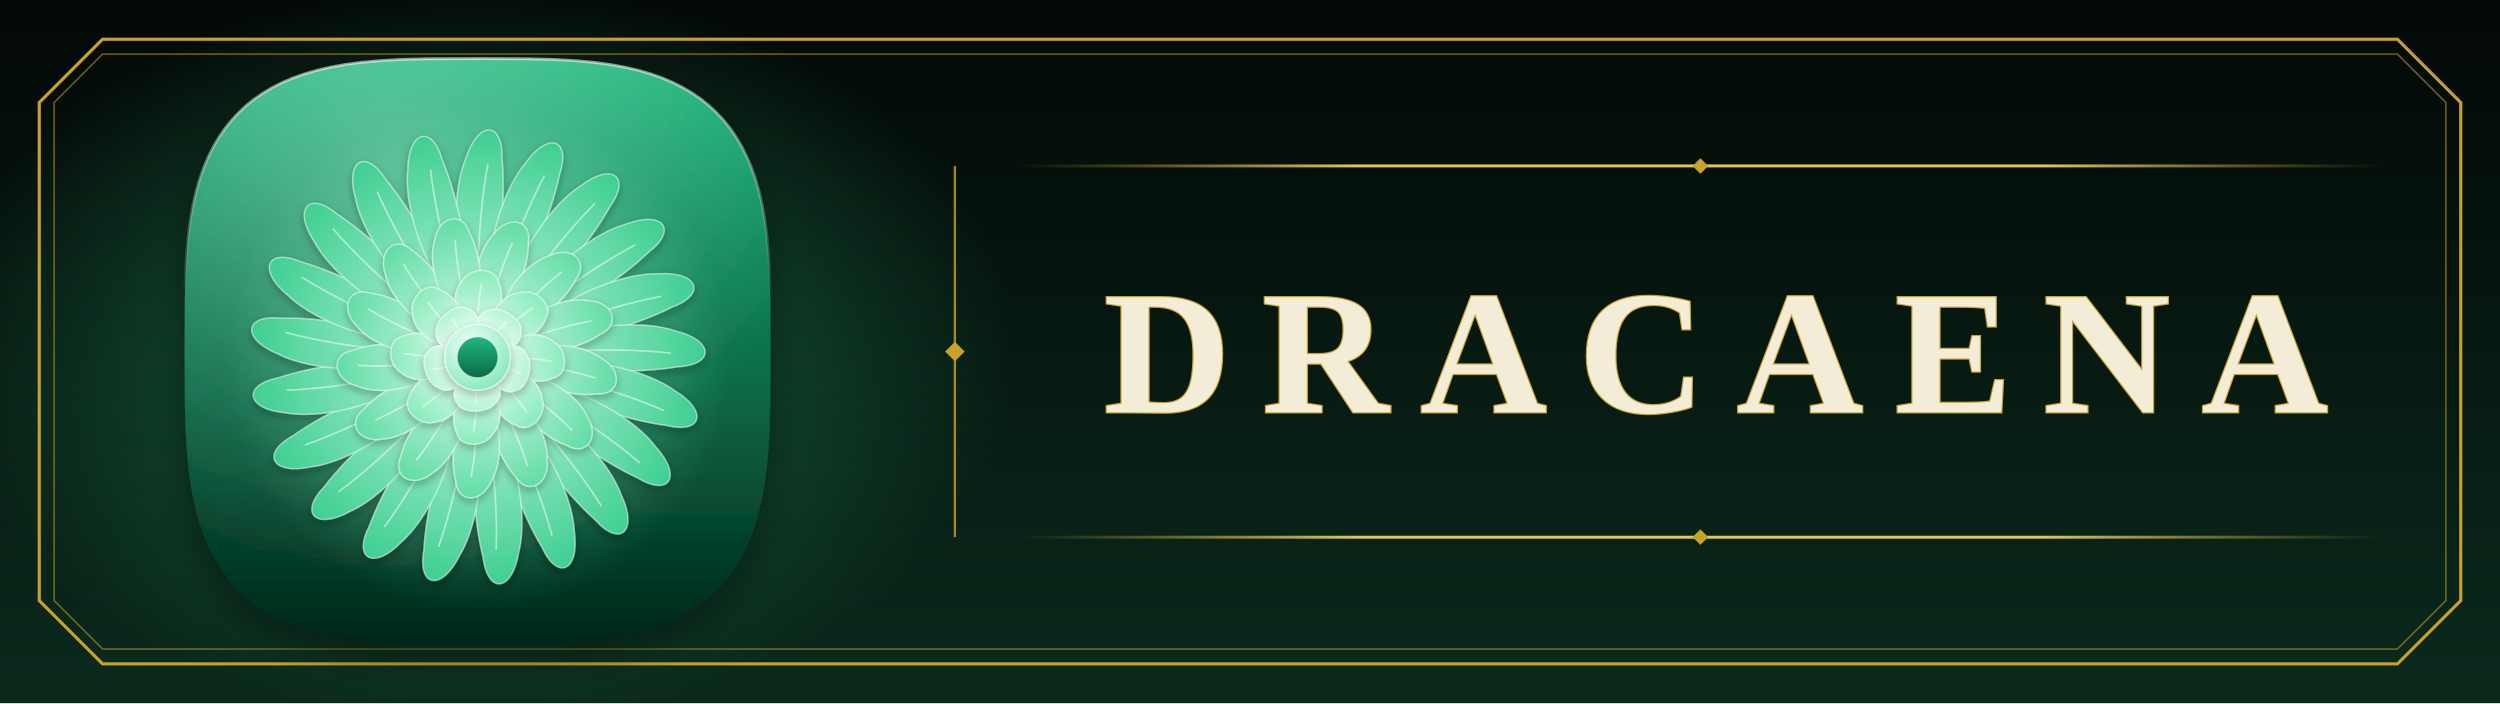
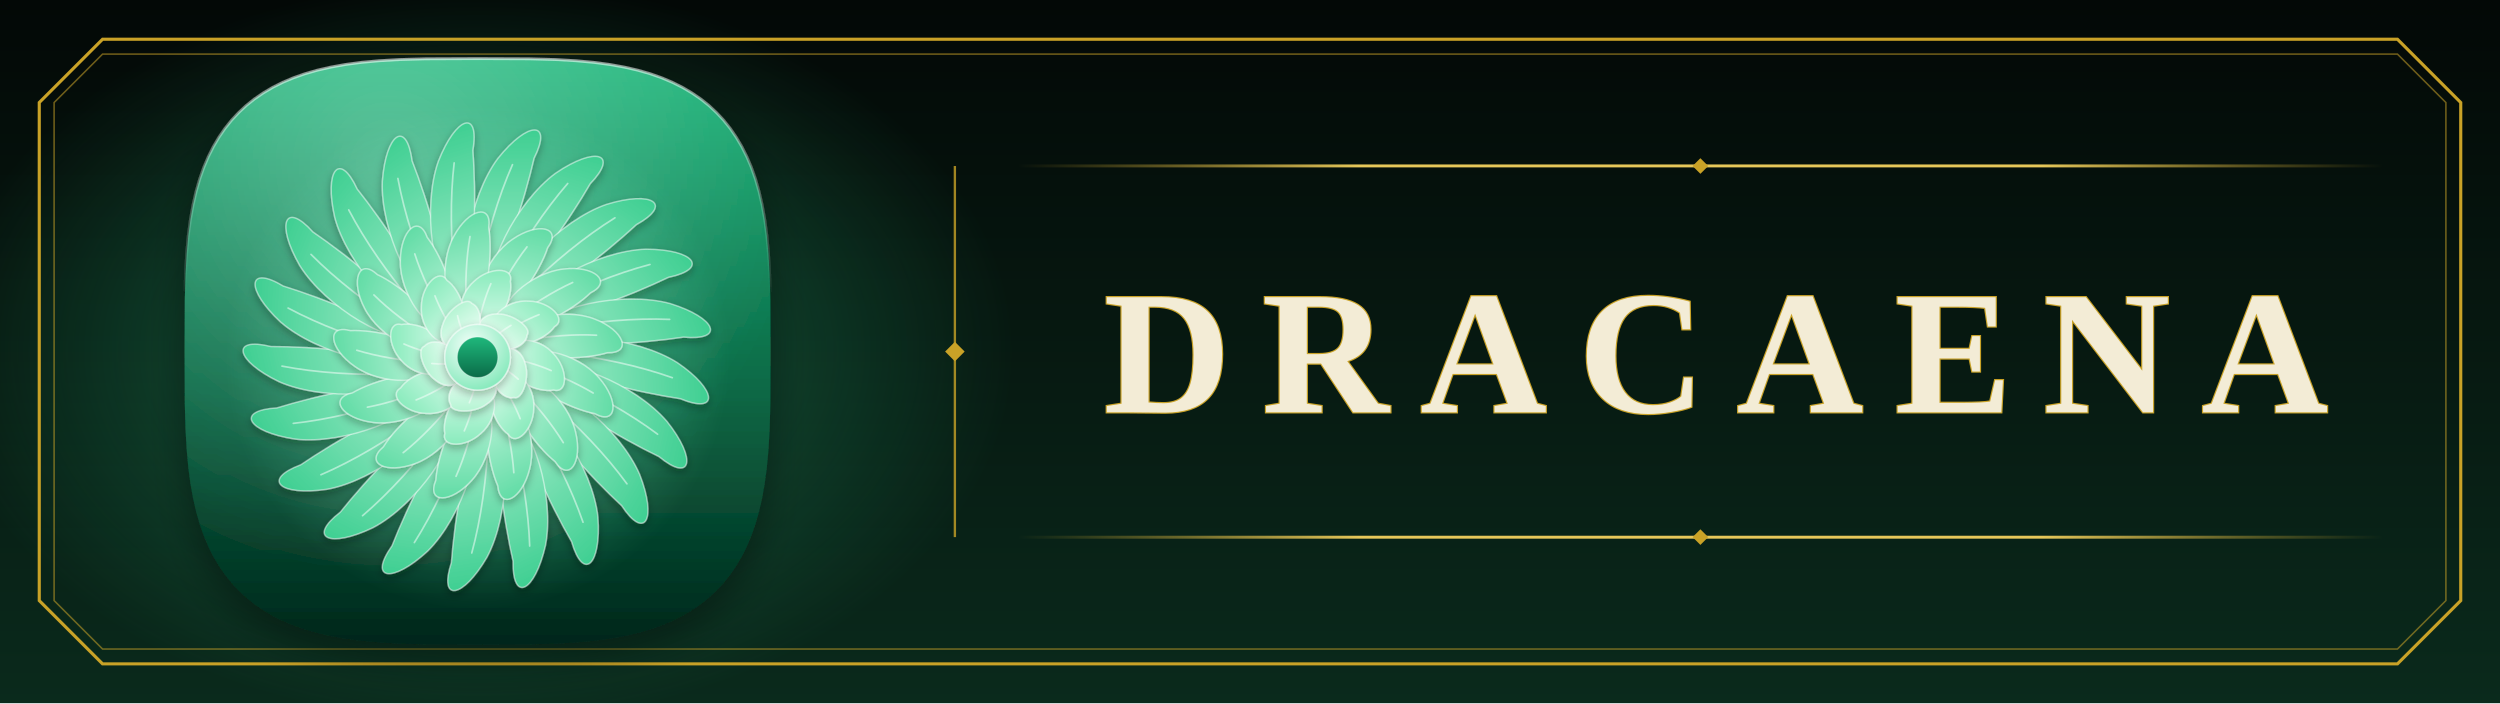
<svg xmlns="http://www.w3.org/2000/svg" viewBox="0 0 1280 360" width="1280" height="360" role="img" aria-labelledby="t d">
  <defs>
    <linearGradient id="ibg" x1="0" y1="0" x2="0" y2="1">
      <stop offset="0" stop-color="#1fb87c" />
      <stop offset=".55" stop-color="#0a6b47" />
      <stop offset="1" stop-color="#03261a" />
    </linearGradient>
    <radialGradient id="gloss" cx="35%" cy="18%" r="70%">
      <stop offset="0" stop-color="#fff" stop-opacity=".28" />
      <stop offset="1" stop-color="#fff" stop-opacity="0" />
    </radialGradient>
    <linearGradient id="edge" x1="0" y1="0" x2="0" y2="1">
      <stop offset="0" stop-color="#fff" stop-opacity=".55" />
      <stop offset=".4" stop-color="#fff" stop-opacity="0" />
    </linearGradient>
    <filter id="sh" x="-20%" y="-20%" width="140%" height="150%">
      <feDropShadow dx="0" dy="22" stdDeviation="26" flood-color="#000" flood-opacity=".4" />
    </filter>
    <filter id="ps" x="-20%" y="-20%" width="140%" height="140%">
      <feDropShadow dx="0" dy="5" stdDeviation="6" flood-color="#021a11" flood-opacity=".32" />
    </filter>
    <linearGradient id="g0" x1="0" y1="1" x2="0" y2="0">
      <stop offset="0" stop-color="#a6edcc" />
      <stop offset="1" stop-color="#3fcf92" />
    </linearGradient>
    <g id="k0">
-       <path d="M0 -90.4C-33.2 -113.0 -39.5 -225.8 -16.3 -279.9C0.7 -332.9 35.4 -332.9 34.3 -279.9C39.5 -225.8 33.2 -113.0 0 -90.4Z" fill="url(#g0)" stroke="#fff" stroke-opacity=".5" stroke-width="2" />
-       <path d="M0 -108.5Q1.8 -203.2 14.4 -270.9" fill="none" stroke="#fff" stroke-opacity=".5" stroke-width="2.4" stroke-linecap="round" />
+       <path d="M0.0 -90.4C-32.4 -113.0 -11.9 -225.8 28.8 -279.9C71.2 -332.9 106.0 -332.9 79.4 -279.9C67.1 -225.8 34.0 -113.0 0.0 -90.4Z" fill="url(#g0)" stroke="#fff" stroke-opacity=".5" stroke-width="2" />
+       <path d="M0.5 -108.5Q19.2 -203.2 49.1 -270.9" fill="none" stroke="#fff" stroke-opacity=".5" stroke-width="2.4" stroke-linecap="round" />
    </g>
    <linearGradient id="g1" x1="0" y1="1" x2="0" y2="0">
      <stop offset="0" stop-color="#c2f5dc" />
      <stop offset="1" stop-color="#62dca6" />
    </linearGradient>
    <g id="k1">
-       <path d="M0 -55.9C-33.1 -69.8 -39.5 -139.5 -19.7 -173.0C-6.2 -205.8 28.5 -205.8 30.8 -173.0C39.5 -139.5 33.1 -69.8 0 -55.9Z" fill="url(#g1)" stroke="#fff" stroke-opacity=".5" stroke-width="2" />
-       <path d="M0 -67.0Q1.1 -125.6 8.9 -167.4" fill="none" stroke="#fff" stroke-opacity=".5" stroke-width="2.4" stroke-linecap="round" />
+       <path d="M0.0 -55.9C-32.7 -69.8 -22.4 -139.5 8.2 -173.0C37.4 -205.8 72.1 -205.8 58.7 -173.0C56.5 -139.5 33.6 -69.8 0.0 -55.9Z" fill="url(#g1)" stroke="#fff" stroke-opacity=".5" stroke-width="2" />
+       <path d="M0.3 -67.0Q11.8 -125.6 30.3 -167.4" fill="none" stroke="#fff" stroke-opacity=".5" stroke-width="2.4" stroke-linecap="round" />
    </g>
    <linearGradient id="g2" x1="0" y1="1" x2="0" y2="0">
      <stop offset="0" stop-color="#d9fbea" />
      <stop offset="1" stop-color="#8aebbd" />
    </linearGradient>
    <g id="k2">
-       <path d="M0 -34.5C-33.3 -43.2 -39.6 -86.2 -21.9 -106.9C-10.5 -127.2 24.3 -127.2 28.8 -106.9C39.6 -86.2 33.3 -43.2 0 -34.5Z" fill="url(#g2)" stroke="#fff" stroke-opacity=".5" stroke-width="2" />
-       <path d="M0 -41.4Q0.7 -77.6 5.5 -103.5" fill="none" stroke="#fff" stroke-opacity=".5" stroke-width="2.4" stroke-linecap="round" />
+       <path d="M0.0 -34.5C-33.0 -43.2 -29.1 -86.2 -4.7 -106.9C16.4 -127.2 51.3 -127.2 46.0 -106.9C50.2 -86.2 33.6 -43.2 0.0 -34.5Z" fill="url(#g2)" stroke="#fff" stroke-opacity=".5" stroke-width="2" />
+       <path d="M0.2 -41.4Q7.3 -77.6 18.7 -103.5" fill="none" stroke="#fff" stroke-opacity=".5" stroke-width="2.4" stroke-linecap="round" />
    </g>
    <linearGradient id="g3" x1="0" y1="1" x2="0" y2="0">
      <stop offset="0" stop-color="#effff7" />
      <stop offset="1" stop-color="#b5f4d3" />
    </linearGradient>
    <g id="k3">
-       <path d="M0 -21.3C-32.9 -26.7 -39.2 -53.3 -23.0 -66.1C-13.0 -78.6 21.5 -78.6 27.2 -66.1C39.2 -53.3 32.9 -26.7 0 -21.3Z" fill="url(#g3)" stroke="#fff" stroke-opacity=".5" stroke-width="2" />
-       <path d="M0 -25.6Q0.4 -48.0 3.4 -63.9" fill="none" stroke="#fff" stroke-opacity=".5" stroke-width="2.4" stroke-linecap="round" />
+       <path d="M0.0 -21.3C-32.7 -26.7 -32.7 -53.3 -12.3 -66.1C3.7 -78.6 38.2 -78.6 37.9 -66.1C45.7 -53.3 33.1 -26.7 0.0 -21.3Z" fill="url(#g3)" stroke="#fff" stroke-opacity=".5" stroke-width="2" />
+       <path d="M0.1 -25.6Q4.5 -48.0 11.6 -63.9" fill="none" stroke="#fff" stroke-opacity=".5" stroke-width="2.4" stroke-linecap="round" />
    </g>
    <radialGradient id="halo" cx="50%" cy="50%" r="50%">
      <stop offset=".6" stop-color="#8dffd0" stop-opacity=".22" />
      <stop offset="1" stop-color="#8dffd0" stop-opacity="0" />
    </radialGradient>
    <radialGradient id="cd" cx="40%" cy="32%" r="75%">
      <stop offset="0" stop-color="#f4fffa" />
      <stop offset="1" stop-color="#7fe8b8" />
    </radialGradient>
    <linearGradient id="ci" x1="0" y1="0" x2="0" y2="1">
      <stop offset="0" stop-color="#1fb87c" />
      <stop offset="1" stop-color="#0a6b47" />
    </linearGradient>
    <linearGradient id="bg" x1="0" y1="0" x2="0" y2="1">
      <stop offset="0" stop-color="#030806" />
      <stop offset="1" stop-color="#0a2a1c" />
    </linearGradient>
    <radialGradient id="glow" cx="50%" cy="50%" r="50%">
      <stop offset="0" stop-color="#2fd08a" stop-opacity=".42" />
      <stop offset="1" stop-color="#2fd08a" stop-opacity="0" />
    </radialGradient>
    <linearGradient id="gold" x1="0" y1="0" x2="1" y2="0">
      <stop offset="0" stop-color="#c9a227" stop-opacity="0" />
      <stop offset=".25" stop-color="#e6c75a" />
      <stop offset=".75" stop-color="#e6c75a" />
      <stop offset="1" stop-color="#c9a227" stop-opacity="0" />
    </linearGradient>
  </defs>
  <rect width="1280" height="360" fill="url(#bg)" />
  <ellipse cx="244.5" cy="180.0" rx="274.5" ry="190" fill="url(#glow)" />
  <path d="M52.5 20.1H1227.5L1259.9 52.5V307.5L1227.5 339.9H52.5L20.1 307.5V52.5Z" fill="none" stroke="#c9a227" stroke-width="1.6" />
  <path d="M52.5 27.7H1227.5L1252.3 52.5V307.5L1227.5 332.3H52.5L27.7 307.5V52.5Z" fill="none" stroke="#c9a227" stroke-width=".8" opacity=".55" />
  <g transform="translate(58.1 -6.4) scale(0.3641)">
    <g filter="url(#sh)">
      <path d="M924.0 512.0 L923.7 584.7 L922.7 621.1 L921.0 650.3 L918.7 675.5 L915.7 698.0 L912.0 718.5 L907.7 737.3 L902.7 754.7 L897.0 770.9 L890.6 786.0 L883.5 800.2 L875.7 813.4 L867.2 825.8 L858.0 837.3 L848.0 848.0 L837.3 858.0 L825.8 867.2 L813.4 875.7 L800.2 883.5 L786.0 890.6 L770.9 897.0 L754.7 902.7 L737.3 907.7 L718.5 912.0 L698.0 915.7 L675.5 918.7 L650.3 921.0 L621.1 922.7 L584.7 923.7 L512.0 924.0 L439.3 923.7 L402.9 922.7 L373.7 921.0 L348.5 918.7 L326.0 915.7 L305.5 912.0 L286.7 907.7 L269.3 902.7 L253.1 897.0 L238.0 890.6 L223.8 883.5 L210.6 875.7 L198.2 867.2 L186.7 858.0 L176.0 848.0 L166.0 837.3 L156.8 825.8 L148.3 813.4 L140.5 800.2 L133.4 786.0 L127.0 770.9 L121.3 754.7 L116.3 737.3 L112.0 718.5 L108.3 698.0 L105.3 675.5 L103.0 650.3 L101.3 621.1 L100.3 584.7 L100.0 512.0 L100.3 439.3 L101.3 402.9 L103.0 373.7 L105.3 348.5 L108.3 326.0 L112.0 305.5 L116.3 286.7 L121.3 269.3 L127.0 253.1 L133.4 238.0 L140.5 223.8 L148.3 210.6 L156.8 198.2 L166.0 186.7 L176.0 176.0 L186.7 166.0 L198.2 156.8 L210.6 148.3 L223.8 140.5 L238.0 133.4 L253.1 127.0 L269.3 121.3 L286.7 116.3 L305.5 112.0 L326.0 108.3 L348.5 105.3 L373.7 103.0 L402.9 101.3 L439.3 100.3 L512.0 100.0 L584.7 100.3 L621.1 101.3 L650.3 103.0 L675.5 105.3 L698.0 108.3 L718.5 112.0 L737.3 116.3 L754.7 121.3 L770.9 127.0 L786.0 133.4 L800.2 140.5 L813.4 148.3 L825.8 156.8 L837.3 166.0 L848.0 176.0 L858.0 186.7 L867.2 198.2 L875.7 210.6 L883.5 223.8 L890.6 238.0 L897.0 253.1 L902.7 269.3 L907.7 286.7 L912.0 305.5 L915.7 326.0 L918.7 348.5 L921.0 373.7 L922.7 402.9 L923.7 439.3 L924.0 512.0 Z" fill="url(#ibg)" />
      <path d="M924.0 512.0 L923.7 584.7 L922.7 621.1 L921.0 650.3 L918.7 675.5 L915.7 698.0 L912.0 718.5 L907.7 737.3 L902.7 754.7 L897.0 770.9 L890.6 786.0 L883.5 800.2 L875.7 813.4 L867.2 825.8 L858.0 837.3 L848.0 848.0 L837.3 858.0 L825.8 867.2 L813.4 875.7 L800.2 883.5 L786.0 890.6 L770.9 897.0 L754.7 902.7 L737.3 907.7 L718.5 912.0 L698.0 915.7 L675.5 918.7 L650.3 921.0 L621.1 922.7 L584.7 923.7 L512.0 924.0 L439.3 923.7 L402.9 922.7 L373.7 921.0 L348.5 918.7 L326.0 915.7 L305.5 912.0 L286.7 907.7 L269.3 902.7 L253.1 897.0 L238.0 890.6 L223.8 883.5 L210.6 875.7 L198.2 867.2 L186.7 858.0 L176.0 848.0 L166.0 837.3 L156.8 825.8 L148.3 813.4 L140.5 800.2 L133.4 786.0 L127.0 770.9 L121.3 754.7 L116.3 737.3 L112.0 718.5 L108.3 698.0 L105.3 675.5 L103.0 650.3 L101.3 621.1 L100.3 584.7 L100.0 512.0 L100.3 439.3 L101.3 402.9 L103.0 373.7 L105.3 348.5 L108.3 326.0 L112.0 305.5 L116.3 286.7 L121.3 269.3 L127.0 253.1 L133.4 238.0 L140.5 223.8 L148.3 210.6 L156.8 198.2 L166.0 186.7 L176.0 176.0 L186.7 166.0 L198.2 156.8 L210.6 148.3 L223.8 140.5 L238.0 133.4 L253.1 127.0 L269.3 121.3 L286.7 116.3 L305.5 112.0 L326.0 108.3 L348.5 105.3 L373.7 103.0 L402.9 101.3 L439.3 100.3 L512.0 100.0 L584.7 100.3 L621.1 101.3 L650.3 103.0 L675.5 105.3 L698.0 108.3 L718.5 112.0 L737.3 116.3 L754.7 121.3 L770.9 127.0 L786.0 133.4 L800.2 140.5 L813.4 148.3 L825.8 156.8 L837.3 166.0 L848.0 176.0 L858.0 186.7 L867.2 198.2 L875.7 210.6 L883.5 223.8 L890.6 238.0 L897.0 253.1 L902.7 269.3 L907.7 286.7 L912.0 305.5 L915.7 326.0 L918.7 348.5 L921.0 373.7 L922.7 402.9 L923.7 439.3 L924.0 512.0 Z" fill="url(#gloss)" />
      <path d="M924.0 512.0 L923.7 584.7 L922.7 621.1 L921.0 650.3 L918.7 675.5 L915.7 698.0 L912.0 718.5 L907.7 737.3 L902.7 754.7 L897.0 770.9 L890.6 786.0 L883.5 800.2 L875.7 813.4 L867.2 825.8 L858.0 837.3 L848.0 848.0 L837.3 858.0 L825.8 867.2 L813.4 875.7 L800.2 883.5 L786.0 890.6 L770.9 897.0 L754.7 902.7 L737.3 907.7 L718.5 912.0 L698.0 915.7 L675.5 918.7 L650.3 921.0 L621.1 922.7 L584.7 923.7 L512.0 924.0 L439.3 923.7 L402.9 922.7 L373.7 921.0 L348.5 918.7 L326.0 915.7 L305.5 912.0 L286.7 907.7 L269.3 902.7 L253.1 897.0 L238.0 890.6 L223.8 883.5 L210.6 875.7 L198.2 867.2 L186.7 858.0 L176.0 848.0 L166.0 837.3 L156.8 825.8 L148.3 813.4 L140.5 800.2 L133.4 786.0 L127.0 770.9 L121.3 754.7 L116.3 737.3 L112.0 718.5 L108.3 698.0 L105.3 675.5 L103.0 650.3 L101.3 621.1 L100.3 584.7 L100.0 512.0 L100.3 439.3 L101.3 402.9 L103.0 373.7 L105.3 348.5 L108.3 326.0 L112.0 305.5 L116.3 286.7 L121.3 269.3 L127.0 253.1 L133.4 238.0 L140.5 223.8 L148.3 210.6 L156.8 198.2 L166.0 186.7 L176.0 176.0 L186.7 166.0 L198.2 156.8 L210.6 148.3 L223.8 140.5 L238.0 133.4 L253.1 127.0 L269.3 121.3 L286.7 116.3 L305.5 112.0 L326.0 108.3 L348.5 105.3 L373.7 103.0 L402.9 101.3 L439.3 100.3 L512.0 100.0 L584.7 100.3 L621.1 101.3 L650.3 103.0 L675.5 105.3 L698.0 108.3 L718.5 112.0 L737.3 116.3 L754.7 121.3 L770.9 127.0 L786.0 133.4 L800.2 140.5 L813.4 148.3 L825.8 156.8 L837.3 166.0 L848.0 176.0 L858.0 186.7 L867.2 198.2 L875.7 210.6 L883.5 223.8 L890.6 238.0 L897.0 253.1 L902.7 269.3 L907.7 286.7 L912.0 305.5 L915.7 326.0 L918.7 348.5 L921.0 373.7 L922.7 402.9 L923.7 439.3 L924.0 512.0 Z" fill="none" stroke="url(#edge)" stroke-width="4" />
    </g>
    <g transform="translate(512 520)">
      <circle r="353.9" fill="url(#halo)" />
      <g filter="url(#ps)">
        <use href="#k0" transform="rotate(0.00)" />
        <use href="#k0" transform="rotate(17.14)" />
        <use href="#k0" transform="rotate(34.29)" />
        <use href="#k0" transform="rotate(51.43)" />
        <use href="#k0" transform="rotate(68.57)" />
        <use href="#k0" transform="rotate(85.71)" />
        <use href="#k0" transform="rotate(102.86)" />
        <use href="#k0" transform="rotate(120.00)" />
        <use href="#k0" transform="rotate(137.14)" />
        <use href="#k0" transform="rotate(154.29)" />
        <use href="#k0" transform="rotate(171.43)" />
        <use href="#k0" transform="rotate(188.57)" />
        <use href="#k0" transform="rotate(205.71)" />
        <use href="#k0" transform="rotate(222.86)" />
        <use href="#k0" transform="rotate(240.00)" />
        <use href="#k0" transform="rotate(257.14)" />
        <use href="#k0" transform="rotate(274.29)" />
        <use href="#k0" transform="rotate(291.43)" />
        <use href="#k0" transform="rotate(308.57)" />
        <use href="#k0" transform="rotate(325.71)" />
        <use href="#k0" transform="rotate(342.86)" />
      </g>
      <g filter="url(#ps)">
        <use href="#k1" transform="rotate(13.85)" />
        <use href="#k1" transform="rotate(41.54)" />
        <use href="#k1" transform="rotate(69.23)" />
        <use href="#k1" transform="rotate(96.92)" />
        <use href="#k1" transform="rotate(124.62)" />
        <use href="#k1" transform="rotate(152.31)" />
        <use href="#k1" transform="rotate(180.00)" />
        <use href="#k1" transform="rotate(207.69)" />
        <use href="#k1" transform="rotate(235.38)" />
        <use href="#k1" transform="rotate(263.08)" />
        <use href="#k1" transform="rotate(290.77)" />
        <use href="#k1" transform="rotate(318.46)" />
        <use href="#k1" transform="rotate(346.15)" />
      </g>
      <g filter="url(#ps)">
        <use href="#k2" transform="rotate(0.00)" />
        <use href="#k2" transform="rotate(45.00)" />
        <use href="#k2" transform="rotate(90.00)" />
        <use href="#k2" transform="rotate(135.00)" />
        <use href="#k2" transform="rotate(180.00)" />
        <use href="#k2" transform="rotate(225.00)" />
        <use href="#k2" transform="rotate(270.00)" />
        <use href="#k2" transform="rotate(315.00)" />
      </g>
      <g filter="url(#ps)">
        <use href="#k3" transform="rotate(36.00)" />
        <use href="#k3" transform="rotate(108.00)" />
        <use href="#k3" transform="rotate(180.00)" />
        <use href="#k3" transform="rotate(252.00)" />
        <use href="#k3" transform="rotate(324.00)" />
      </g>
      <g filter="url(#ps)">
        <circle r="46.1" fill="url(#cd)" stroke="#fff" stroke-opacity=".55" stroke-width="2" />
      </g>
      <circle r="28.5" fill="url(#ci)" />
      <circle r="28.5" fill="none" stroke="#fff" stroke-opacity=".35" stroke-width="1.5" />
    </g>
  </g>
  <path d="M488.9 85.0V275.0" stroke="#c9a227" stroke-width="1.2" opacity=".8" />
  <path d="M483.9 180.0L488.9 175.0L493.9 180.0L488.9 185.0Z" fill="#c9a227" />
  <rect x="521.4" y="84.2" width="698.4" height="1.5" fill="url(#gold)" />
  <rect x="521.4" y="274.3" width="698.4" height="1.5" fill="url(#gold)" />
  <path d="M866.6 85.0L870.6 81.0L874.6 85.0L870.6 89.0Z" fill="#c9a227" />
  <path d="M866.6 275.0L870.6 271.0L874.6 275.0L870.6 279.0Z" fill="#c9a227" />
  <text x="878.6" y="211.1" text-anchor="middle" font-family="Georgia, 'Times New Roman', serif" font-size="90" font-weight="700" fill="#f3ecd6" stroke="#c9a227" stroke-width="1.2" paint-order="stroke" letter-spacing="16">DRACAENA</text>
</svg>
